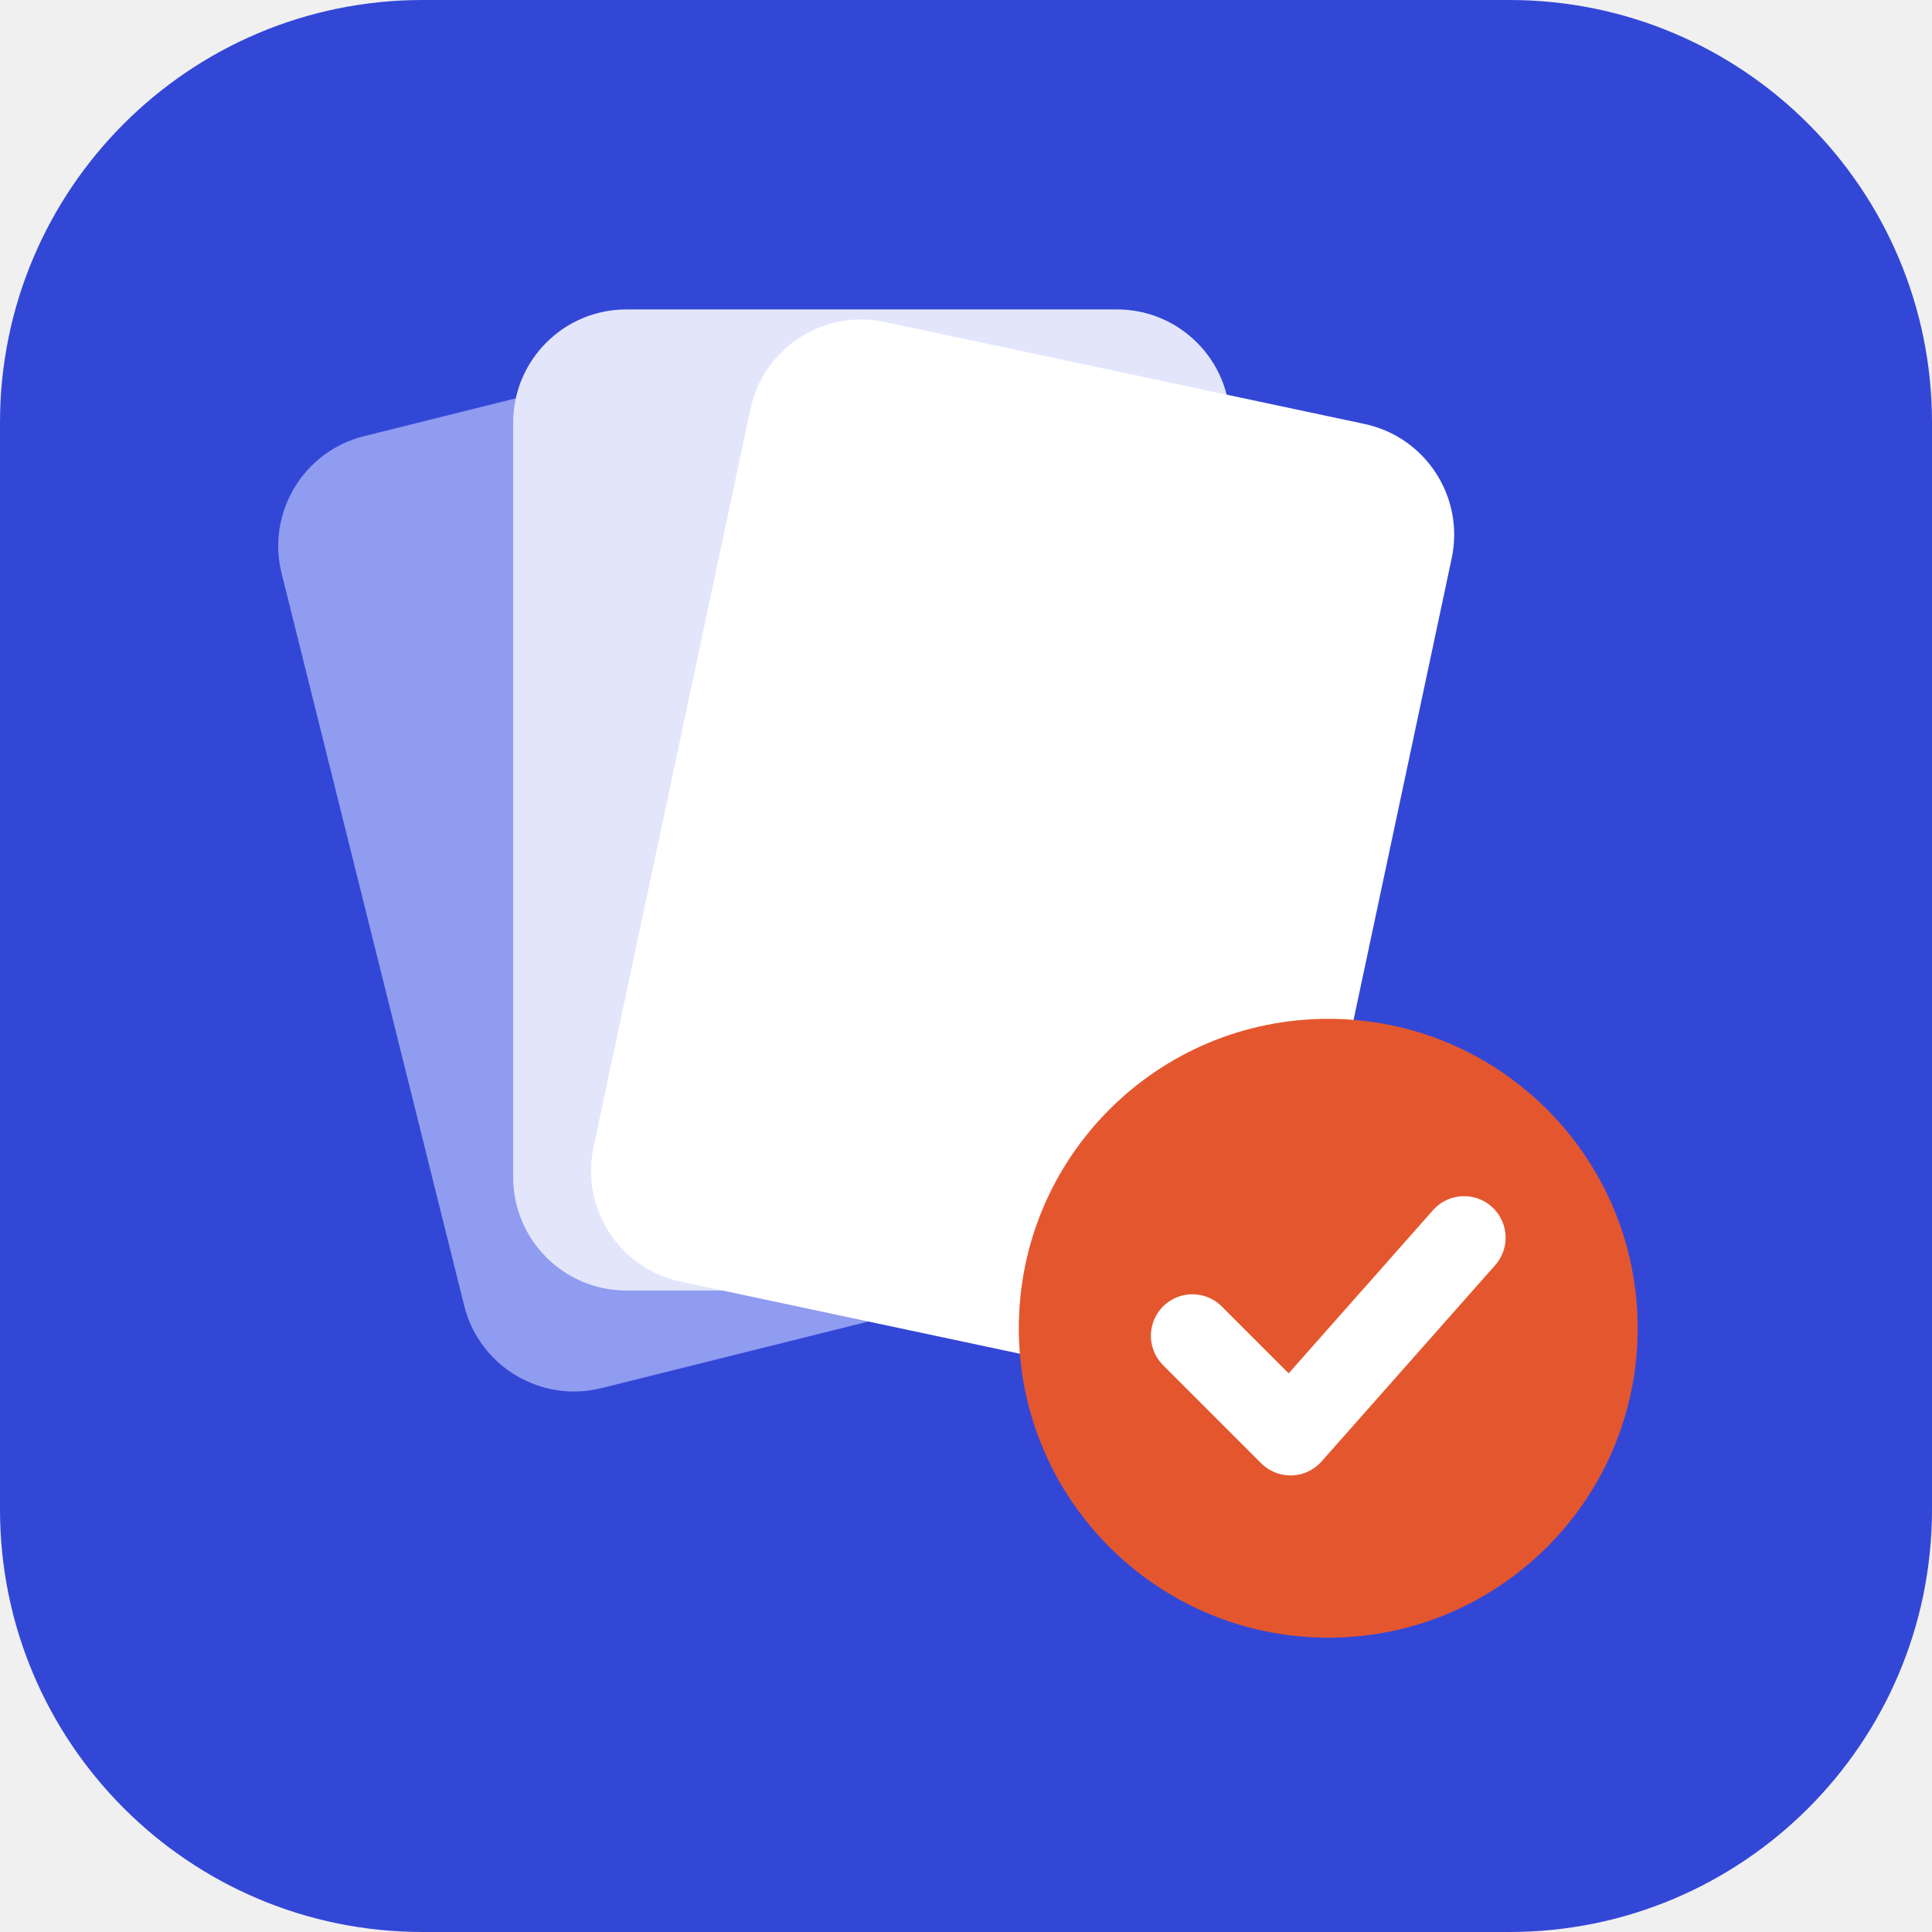
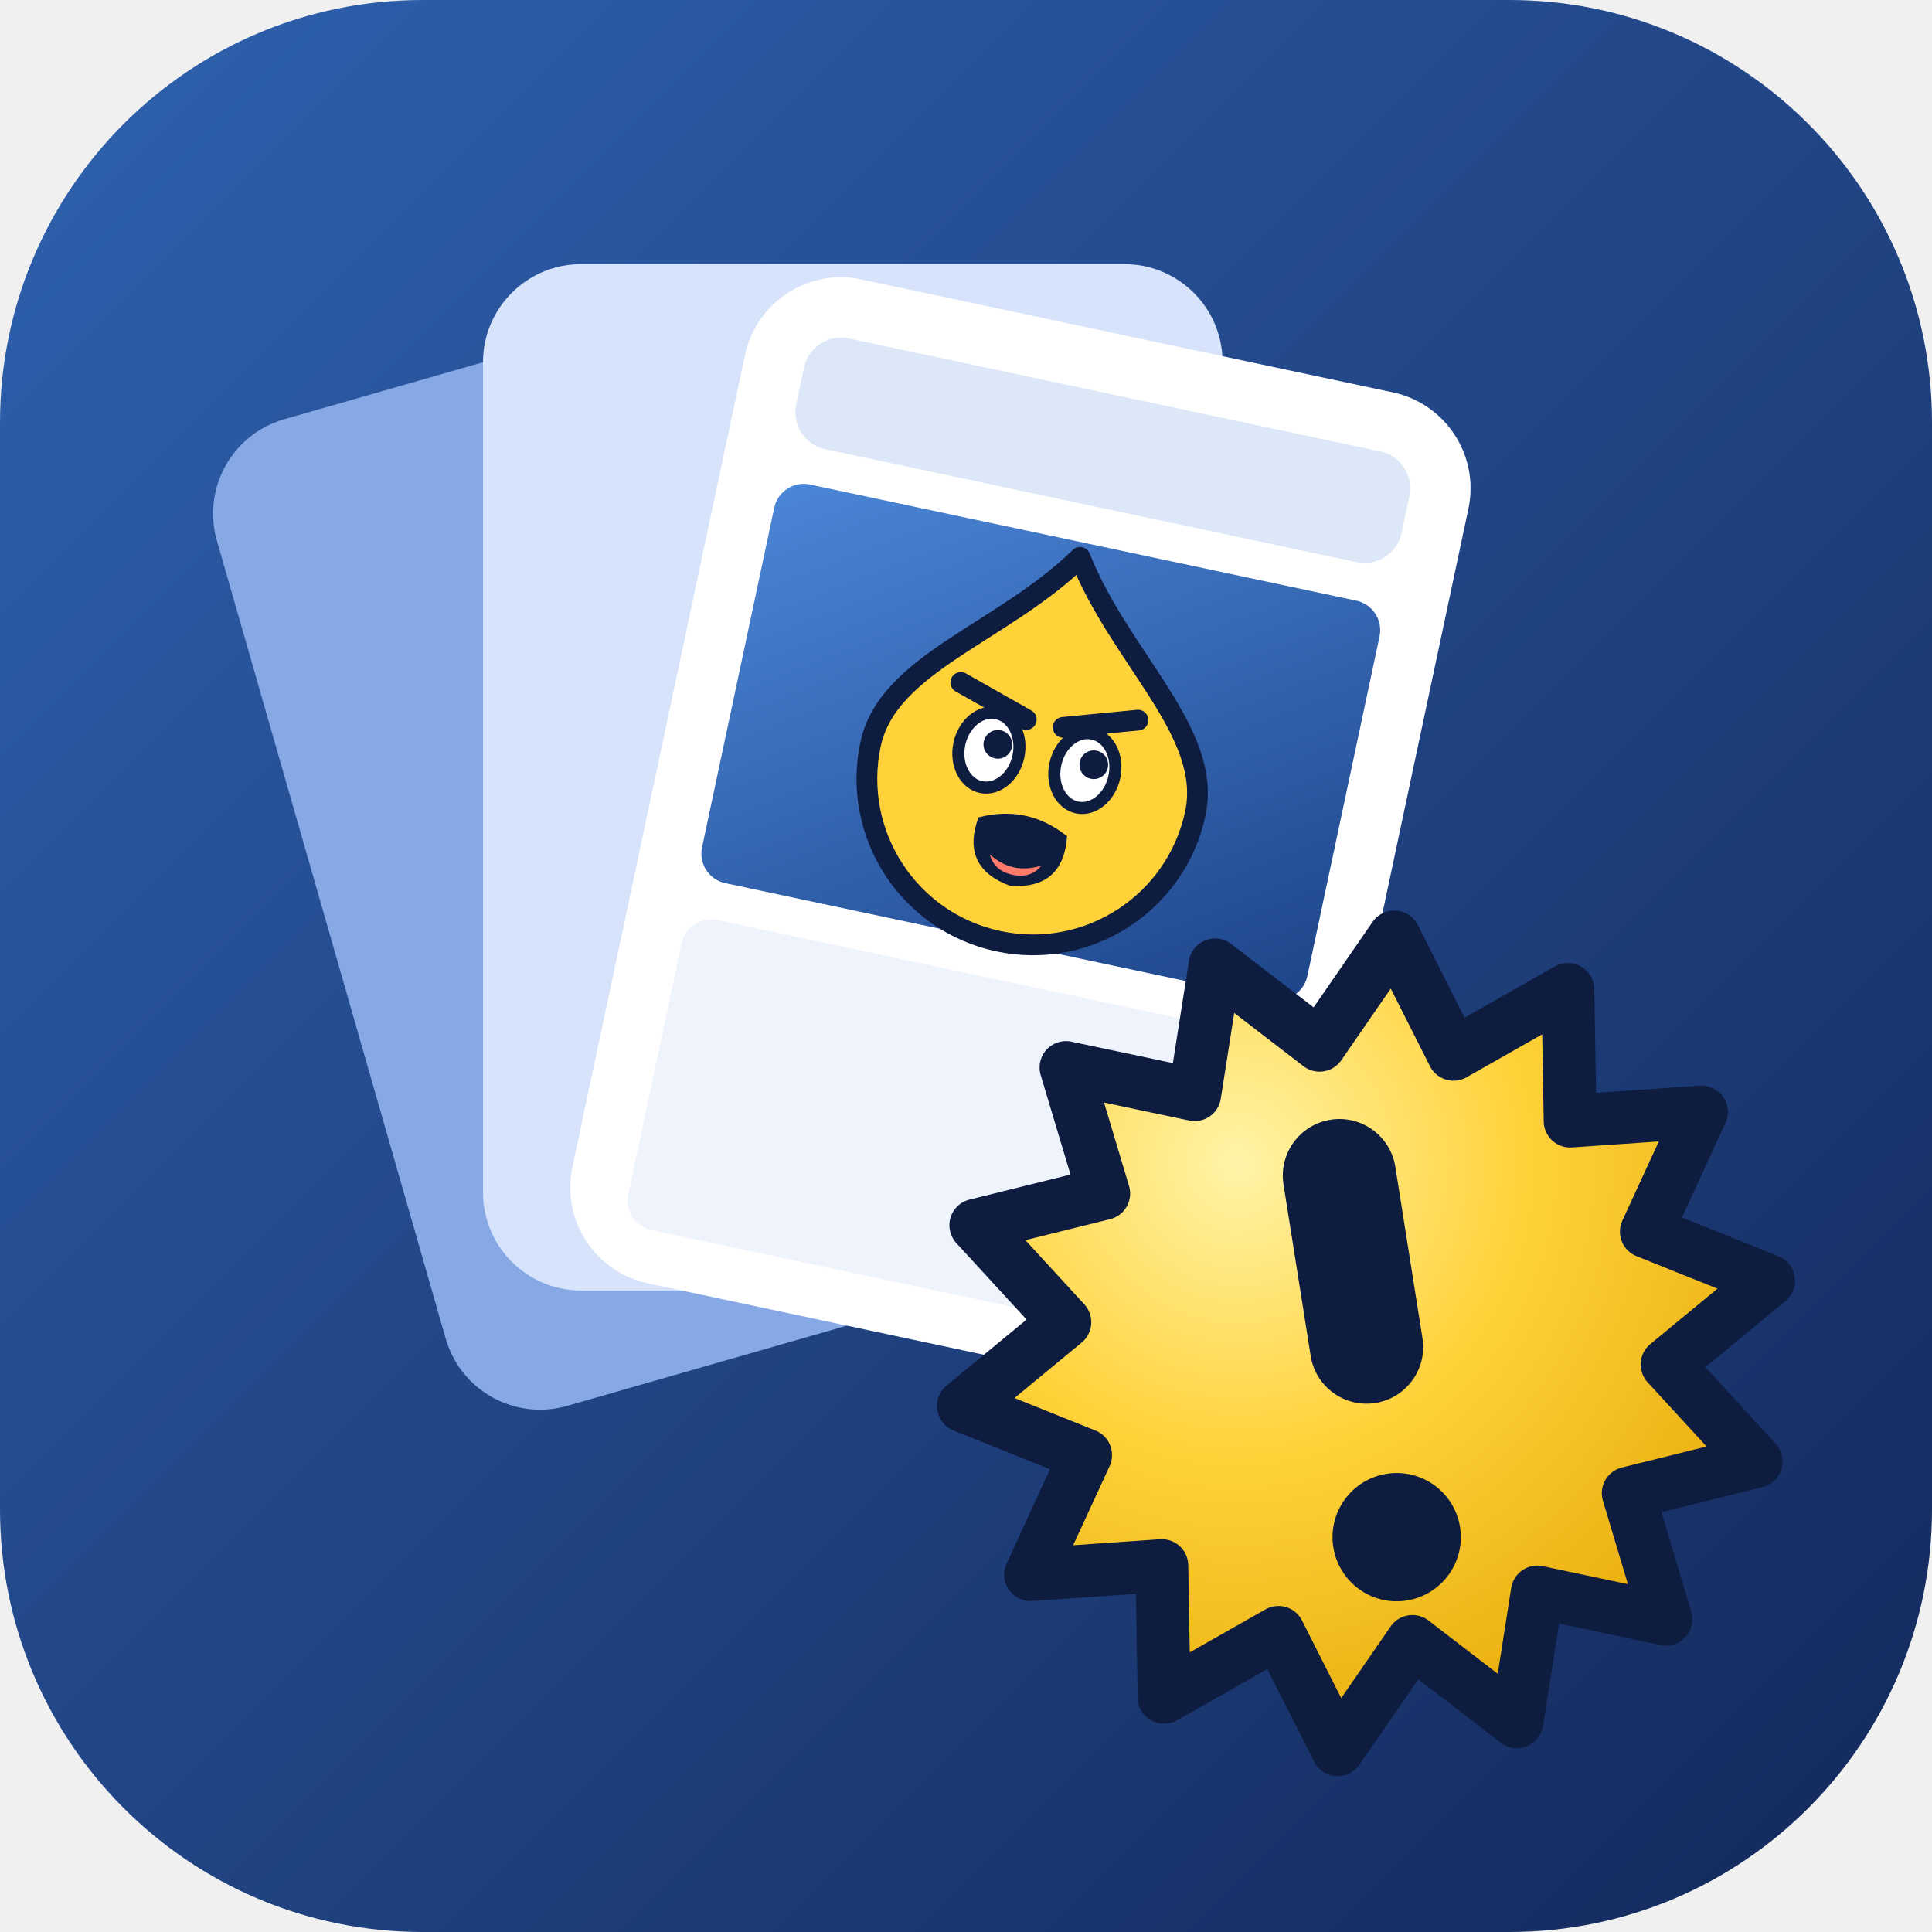
<svg xmlns="http://www.w3.org/2000/svg" viewBox="0 0 512 512">
-   <rect width="512" height="512" rx="112" fill="#3347d6" />
-   <rect x="96" y="96" width="190" height="260" rx="30" transform="rotate(-14 191 226)" fill="#8f9cf0" />
-   <rect x="136" y="82" width="190" height="260" rx="30" fill="#e3e6fb" />
-   <rect x="176" y="96" width="190" height="260" rx="30" transform="rotate(12 271 226)" fill="#ffffff" />
-   <circle cx="352" cy="352" r="82" fill="#e4572e" />
-   <path d="M316 354l26 26 46-52" fill="none" stroke="#fff" stroke-width="22" stroke-linecap="round" stroke-linejoin="round" />
+   <defs>
+     <linearGradient id="bg" x1="0" y1="0" x2="1" y2="1">
+       <stop offset="0" stop-color="#2f62b0" />
+       <stop offset="1" stop-color="#13285a" />
+     </linearGradient>
+     <radialGradient id="orb" cx=".34" cy=".28" r=".85">
+       <stop offset="0" stop-color="#fff4a8" />
+       <stop offset=".42" stop-color="#ffd23a" />
+       <stop offset="1" stop-color="#e3a400" />
+     </radialGradient>
+     <linearGradient id="art" x1="0" y1="0" x2="1" y2="1">
+       <stop offset="0" stop-color="#4c86d8" />
+       <stop offset="1" stop-color="#1d4488" />
+     </linearGradient>
+   </defs>
+   <rect width="512" height="512" rx="112" fill="url(#bg)" />
+   <rect x="84" y="86" width="196" height="272" rx="26" transform="rotate(-16 182 222)" fill="#86a9e6" />
+   <rect x="128" y="70" width="196" height="272" rx="26" fill="#d6e3fa" />
+   <g transform="rotate(12 270 224)">
+     <rect x="172" y="86" width="196" height="272" rx="26" fill="#ffffff" />
+     <rect x="188" y="102" width="164" height="30" rx="10" fill="#dce7f8" />
+     <rect x="188" y="142" width="164" height="108" rx="8" fill="url(#art)" />
+     <path d="M270 146C286 170 314 184 314 206A44 44 0 0 1 226 206C226 184 254 170 270 146Z" fill="#ffd23a" stroke="#0e1c40" stroke-width="5.5" stroke-linejoin="round" />
+     <ellipse cx="257" cy="201" rx="8" ry="10" fill="#fff" stroke="#0e1c40" stroke-width="3.2" />
+     <ellipse cx="283" cy="201" rx="8" ry="10" fill="#fff" stroke="#0e1c40" stroke-width="3.2" />
+     <circle cx="259" cy="199" r="3.8" fill="#0e1c40" />
+     <circle cx="285" cy="199" r="3.8" fill="#0e1c40" />
+     <path d="M246 185l19 6M294 185l-19 6" stroke="#0e1c40" stroke-width="5.5" stroke-linecap="round" />
+     <path d="M258 219q12 -6 24 0 2 14 -12 16 -14 -2 -12 -16z" fill="#0e1c40" />
+     <path d="M263 228q7 4 14 0 -2 4 -7 4 -5 0 -7 -4z" fill="#ff7a6b" />
+     <rect x="188" y="260" width="164" height="84" rx="8" fill="#eef3fc" />
+   </g>
+   <polygon points="369.5,248.3 385.2,279.4 415.5,262.2 416.1,297.1 450.9,294.7 436.3,326.4 468.7,339.4 441.8,361.6 465.4,387.3 431.5,395.7 441.5,429.1 407.4,421.9 402.0,456.3 374.3,435.0 354.5,463.7 338.8,432.6 308.5,449.8 307.9,414.9 273.1,417.3 287.7,385.6 255.3,372.6 282.2,350.4 258.6,324.7 292.5,316.3 282.5,282.9 316.6,290.1 322.0,255.7 349.7,277.0" fill="url(#orb)" stroke="#0e1c40" stroke-width="14" stroke-linejoin="round" />
+   <g transform="rotate(-9 362 356)">
+     <rect x="347" y="296" width="30" height="76" rx="15" fill="#0e1c40" />
+     <circle cx="362" cy="408" r="17" fill="#0e1c40" />
+   </g>
</svg>
